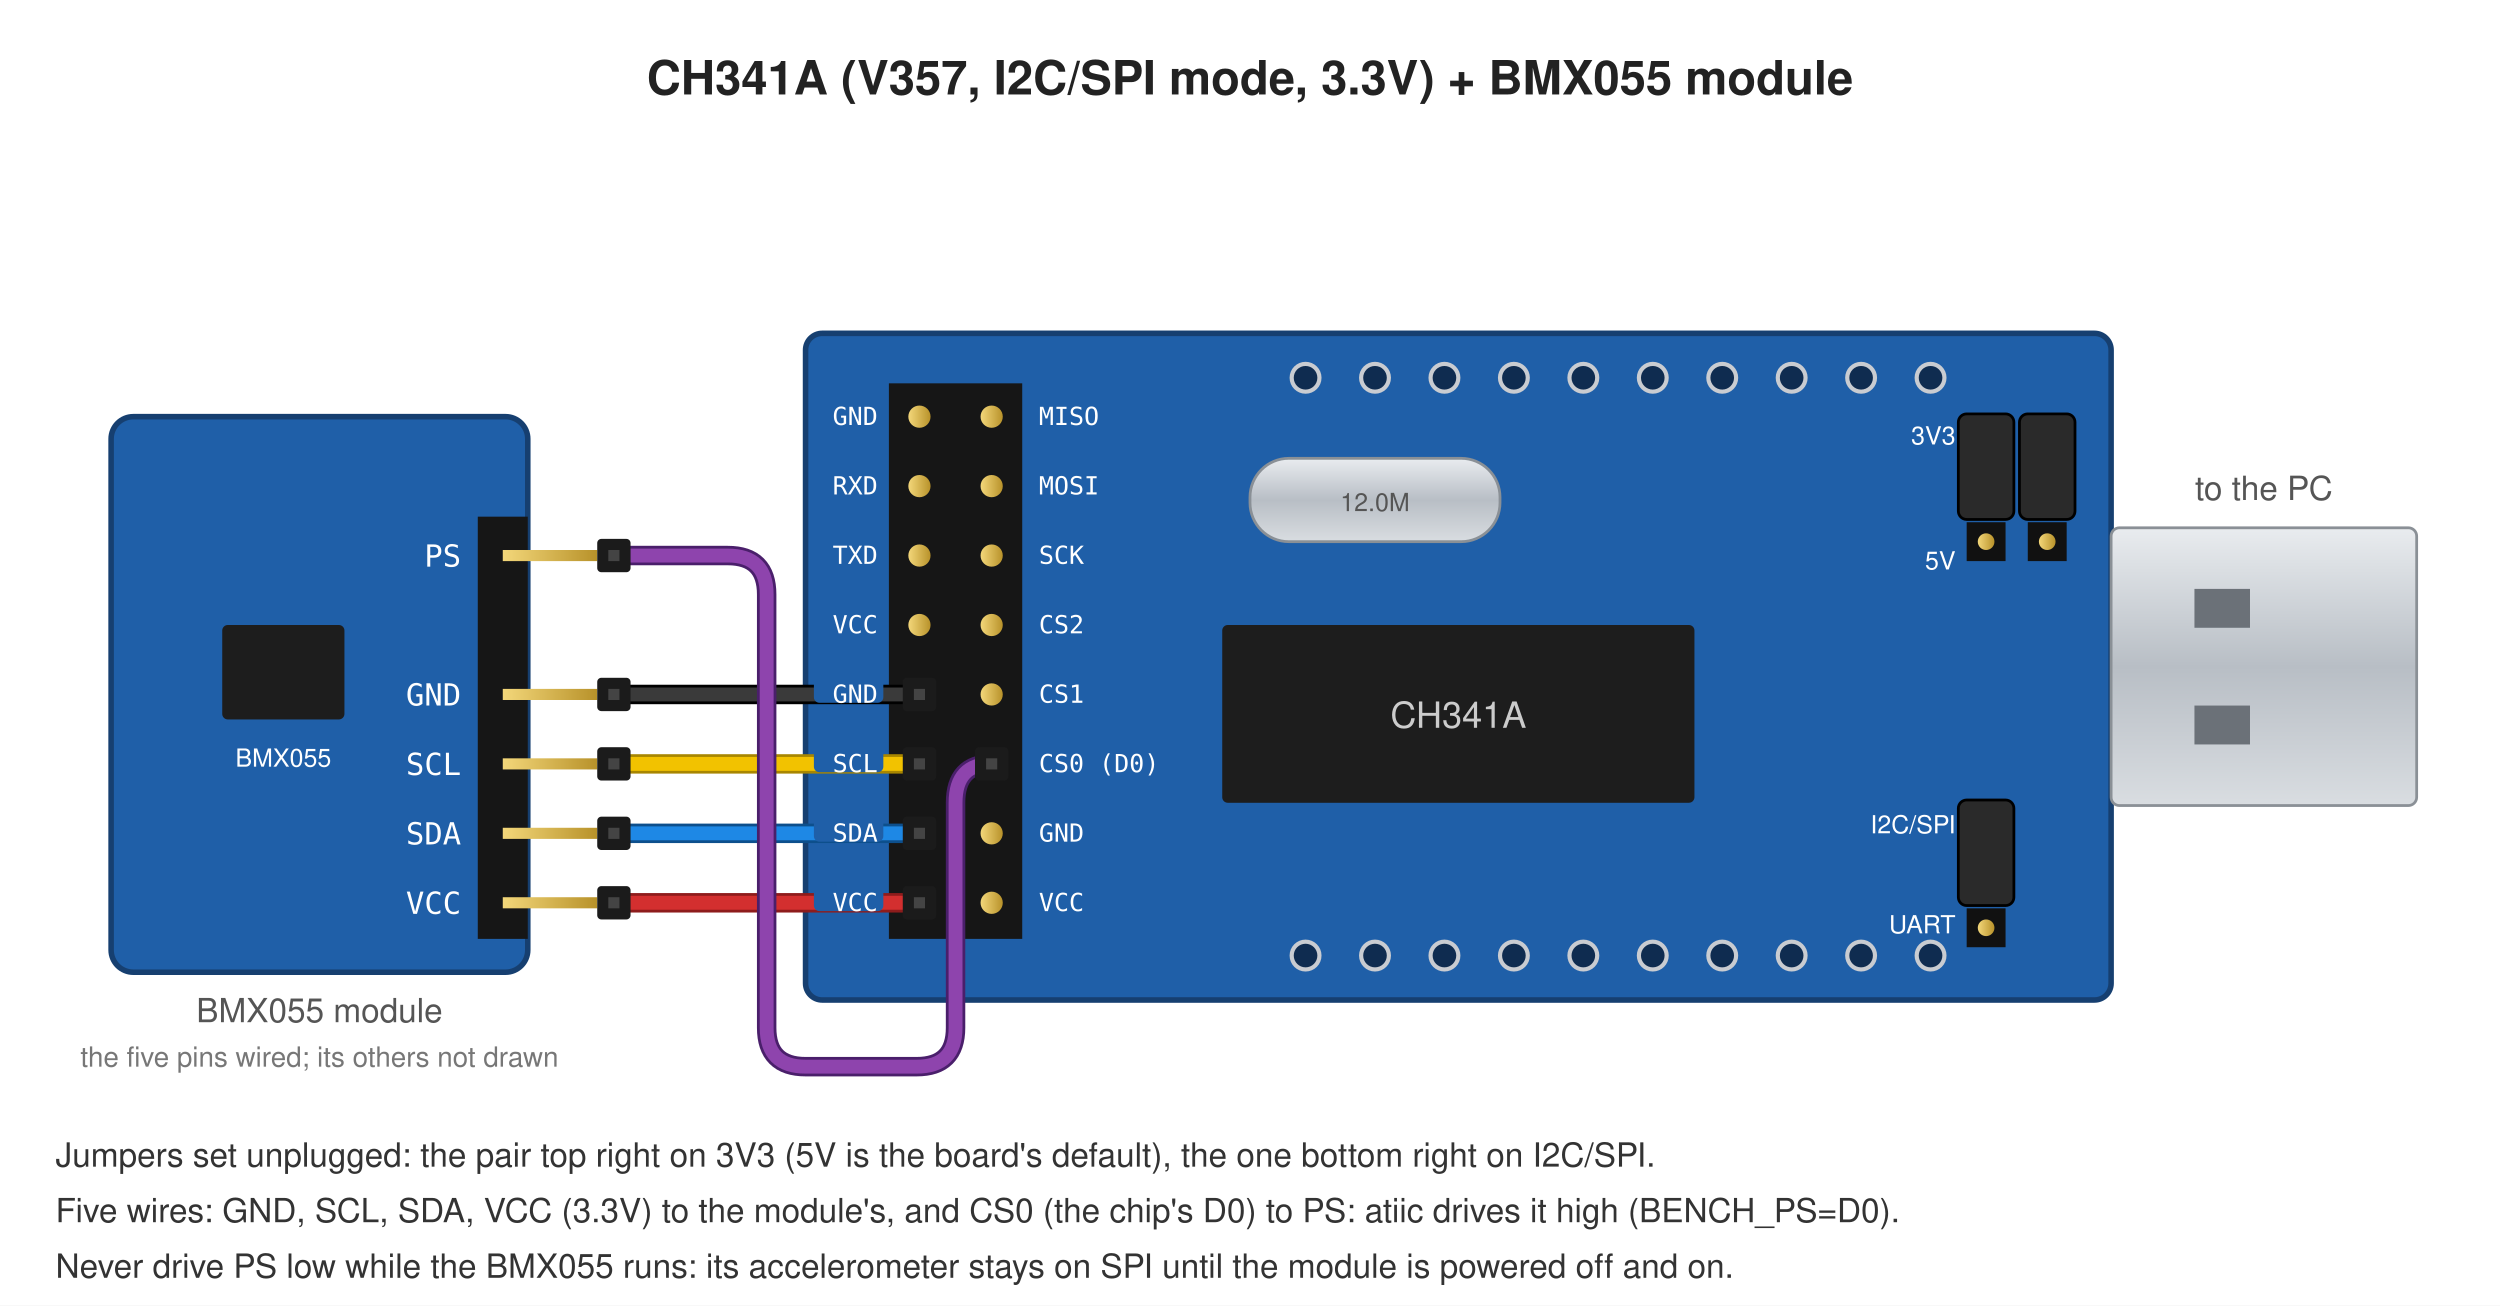
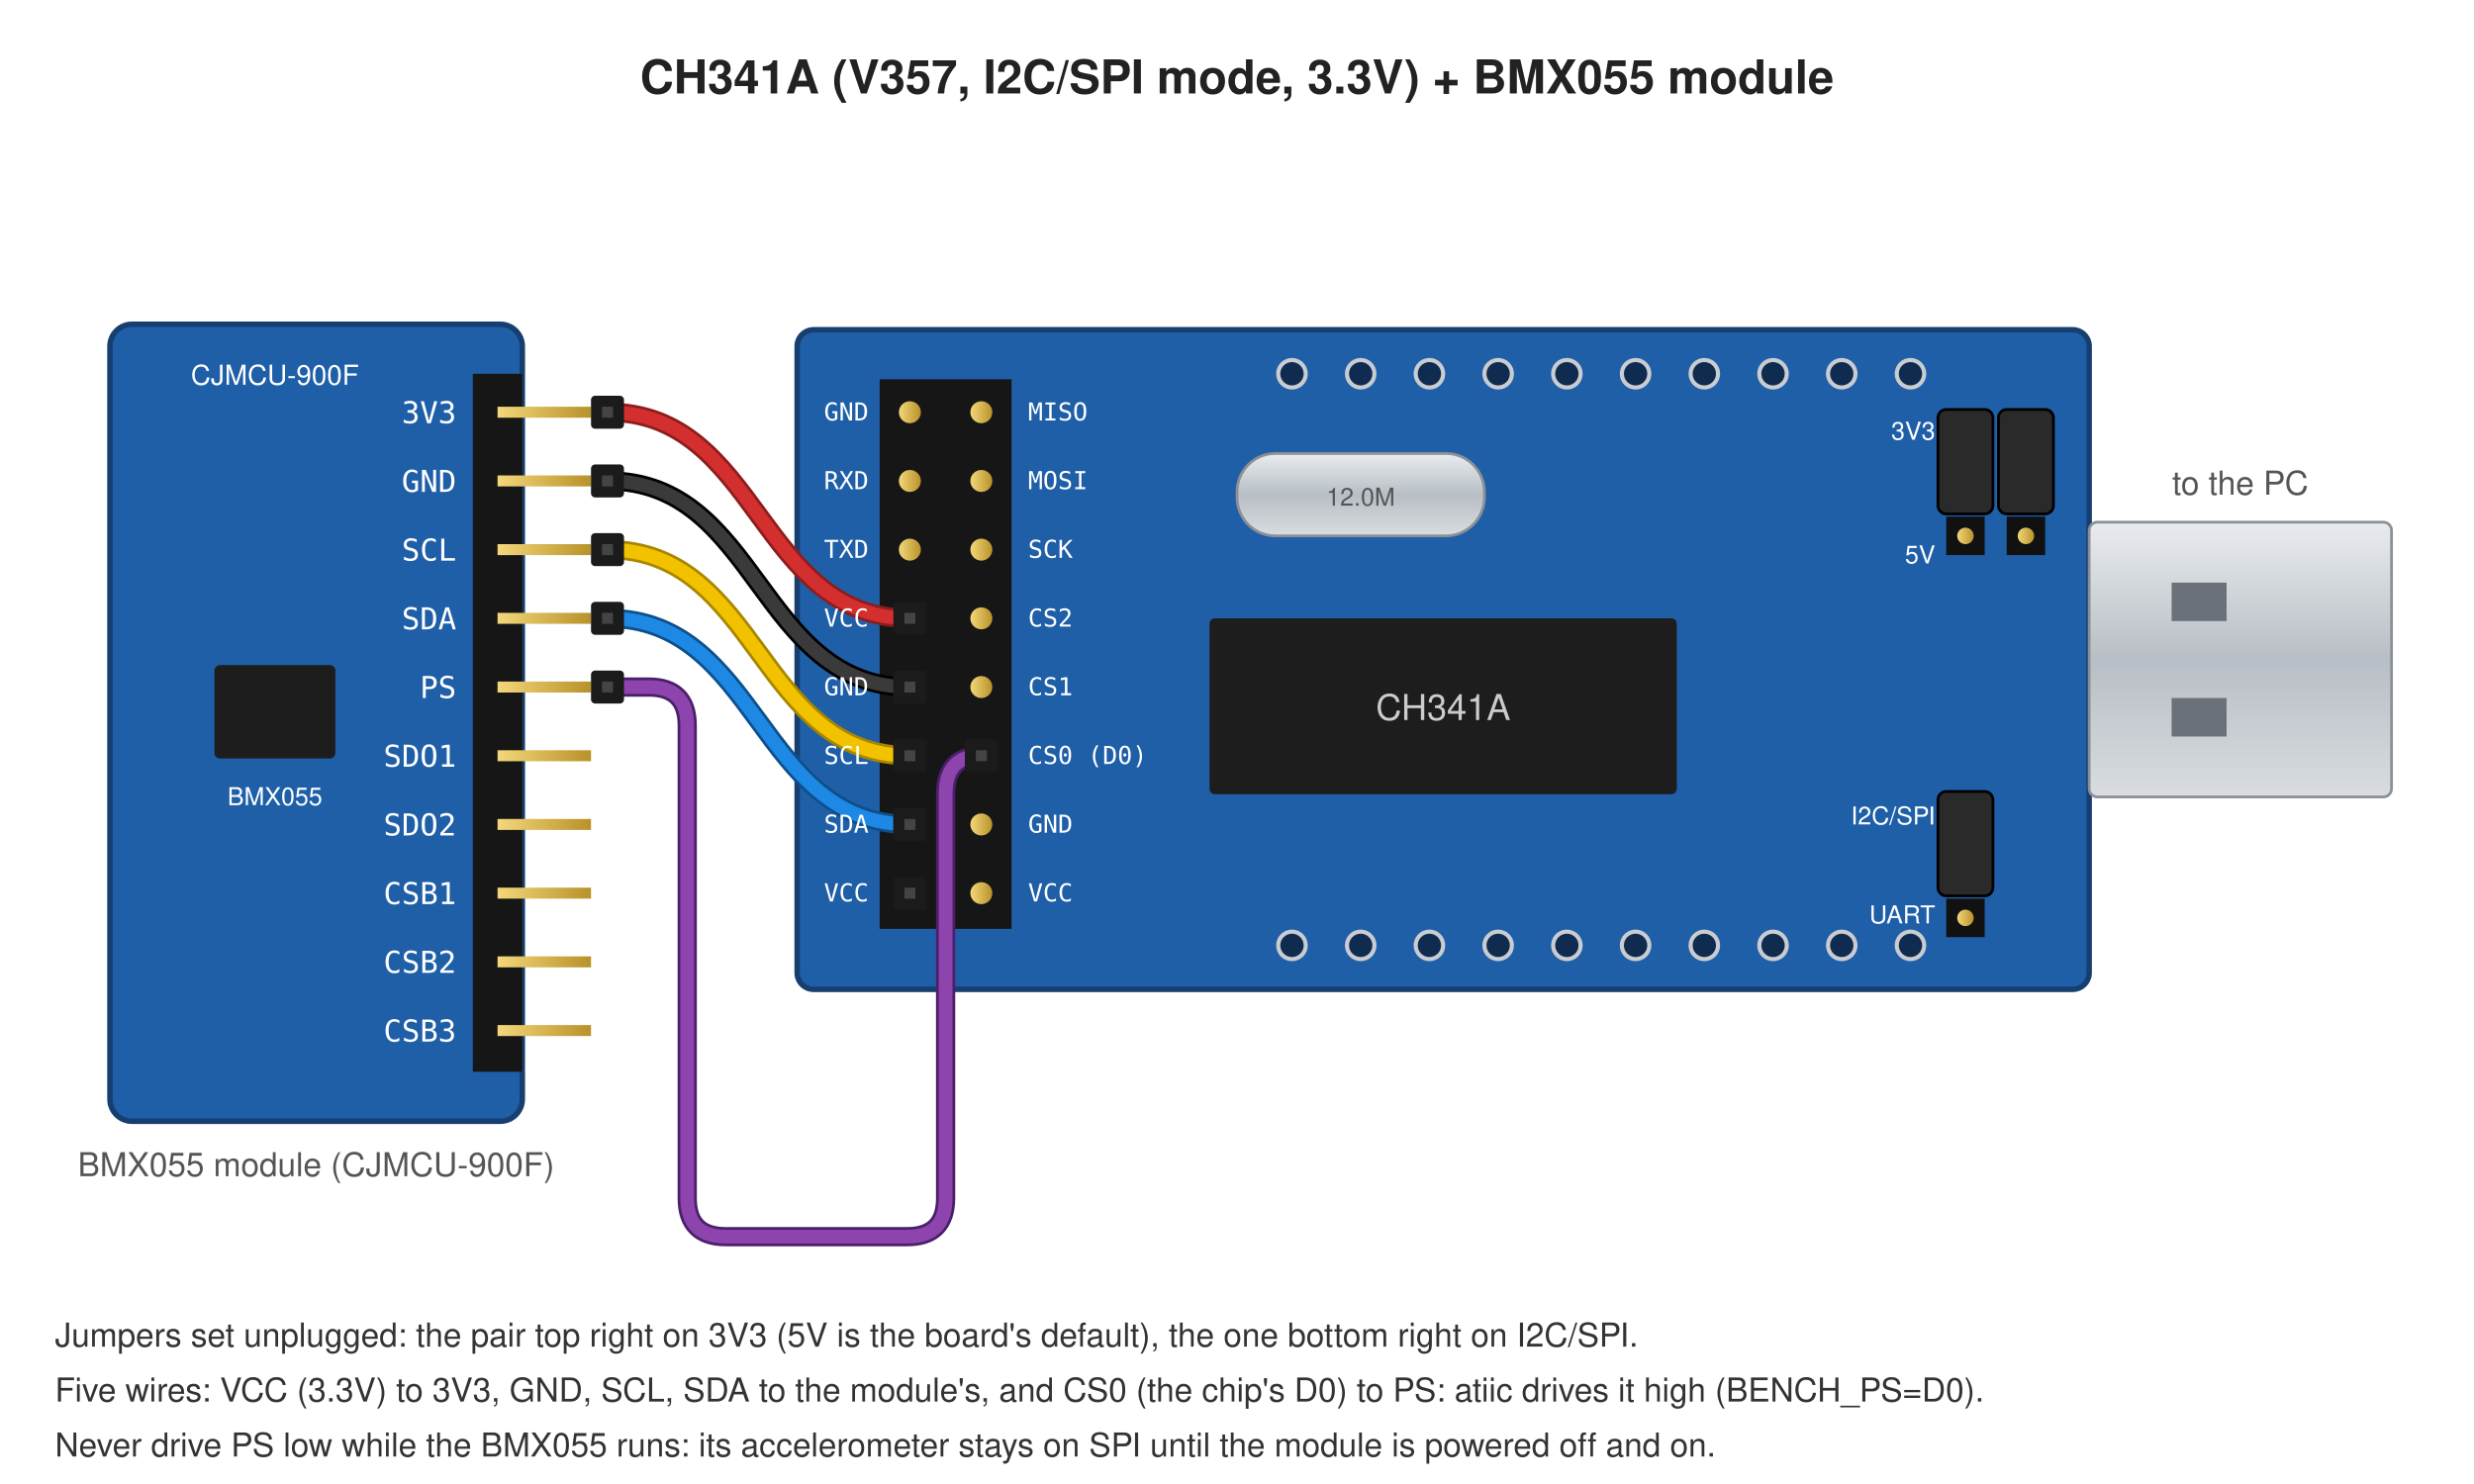
- <svg xmlns="http://www.w3.org/2000/svg" viewBox="0 0 900 470" width="900" height="470" font-family="Helvetica, Arial, sans-serif">
+ <svg xmlns="http://www.w3.org/2000/svg" viewBox="0 0 900 540" width="900" height="540" font-family="Helvetica, Arial, sans-serif">
  <defs>
    <linearGradient id="metal" x1="0" y1="0" x2="0" y2="1">
      <stop offset="0" stop-color="#e9ecef" />
      <stop offset="0.5" stop-color="#b8bec5" />
      <stop offset="1" stop-color="#d9dde1" />
    </linearGradient>
    <linearGradient id="pin" x1="0" y1="0" x2="1" y2="0">
      <stop offset="0" stop-color="#f3d77a" />
      <stop offset="1" stop-color="#b8922a" />
    </linearGradient>
    <g id="dupont">
      <rect x="-6" y="-6" width="12" height="12" rx="1.5" fill="#1b1b1b" />
      <rect x="-2" y="-2" width="4" height="4" fill="#444" />
    </g>
  </defs>
-   <rect width="900" height="470" fill="#ffffff" />
+   <rect width="900" height="540" fill="#ffffff" />
  <text x="450" y="34" text-anchor="middle" font-size="17" font-weight="bold" fill="#222">CH341A (V357, I2C/SPI mode, 3.3V) + BMX055 module</text>
-   <rect x="40" y="150" width="150" height="200" rx="8" fill="#1f5fa8" stroke="#163f70" stroke-width="2" />
-   <rect x="80" y="225" width="44" height="34" rx="2" fill="#1d1d1d" />
-   <text x="102" y="276" text-anchor="middle" font-size="9" fill="#fff">BMX055</text>
-   <rect x="172" y="186" width="18" height="152" fill="#161616" />
+   <rect x="40" y="118" width="150" height="290" rx="8" fill="#1f5fa8" stroke="#163f70" stroke-width="2" />
+   <rect x="78" y="242" width="44" height="34" rx="2" fill="#1d1d1d" />
+   <text x="100" y="293" text-anchor="middle" font-size="9" fill="#fff">BMX055</text>
+   <text x="100" y="140" text-anchor="middle" font-size="10" fill="#fff">CJMCU-900F</text>
+   <rect x="172" y="136" width="18" height="254" fill="#161616" />
  <g fill="url(#pin)">
+     <rect x="181" y="148" width="34" height="4" />
+     <rect x="181" y="173" width="34" height="4" />
    <rect x="181" y="198" width="34" height="4" />
+     <rect x="181" y="223" width="34" height="4" />
    <rect x="181" y="248" width="34" height="4" />
    <rect x="181" y="273" width="34" height="4" />
    <rect x="181" y="298" width="34" height="4" />
    <rect x="181" y="323" width="34" height="4" />
+     <rect x="181" y="348" width="34" height="4" />
+     <rect x="181" y="373" width="34" height="4" />
  </g>
  <g font-size="11" fill="#fff" text-anchor="end" font-family="Menlo, Consolas, monospace">
-     <text x="166" y="204">PS</text>
-     <text x="166" y="254">GND</text>
-     <text x="166" y="279">SCL</text>
-     <text x="166" y="304">SDA</text>
-     <text x="166" y="329">VCC</text>
+     <text x="166" y="154">3V3</text>
+     <text x="166" y="179">GND</text>
+     <text x="166" y="204">SCL</text>
+     <text x="166" y="229">SDA</text>
+     <text x="166" y="254">PS</text>
+     <text x="166" y="279">SDO1</text>
+     <text x="166" y="304">SDO2</text>
+     <text x="166" y="329">CSB1</text>
+     <text x="166" y="354">CSB2</text>
+     <text x="166" y="379">CSB3</text>
  </g>
-   <text x="115" y="368" text-anchor="middle" font-size="12" fill="#555">BMX055 module</text>
-   <text x="115" y="384" text-anchor="middle" font-size="10" fill="#777">the five pins wired; its others not drawn</text>
+   <text x="115" y="428" text-anchor="middle" font-size="12" fill="#555">BMX055 module (CJMCU-900F)</text>
  <rect x="290" y="120" width="470" height="240" rx="6" fill="#1f5fa8" stroke="#163f70" stroke-width="2" />
  <rect x="760" y="190" width="110" height="100" rx="3" fill="url(#metal)" stroke="#8a9096" />
  <rect x="790" y="212" width="20" height="14" fill="#6b7178" />
  <rect x="790" y="254" width="20" height="14" fill="#6b7178" />
  <text x="815" y="180" text-anchor="middle" font-size="12" fill="#555">to the PC</text>
  <rect x="320" y="138" width="48" height="200" fill="#161616" />
  <g fill="url(#pin)">
    <circle cx="331" cy="150" r="4" />
    <circle cx="331" cy="175" r="4" />
    <circle cx="331" cy="200" r="4" />
    <circle cx="331" cy="225" r="4" />
    <circle cx="331" cy="250" r="4" />
    <circle cx="331" cy="275" r="4" />
    <circle cx="331" cy="300" r="4" />
    <circle cx="331" cy="325" r="4" />
    <circle cx="357" cy="150" r="4" />
    <circle cx="357" cy="175" r="4" />
    <circle cx="357" cy="200" r="4" />
    <circle cx="357" cy="225" r="4" />
    <circle cx="357" cy="250" r="4" />
    <circle cx="357" cy="275" r="4" />
    <circle cx="357" cy="300" r="4" />
    <circle cx="357" cy="325" r="4" />
  </g>
  <g fill="#0f2c50" stroke="#c9ccd1" stroke-width="1.5">
    <circle cx="470" cy="136" r="5" />
    <circle cx="495" cy="136" r="5" />
    <circle cx="520" cy="136" r="5" />
    <circle cx="545" cy="136" r="5" />
    <circle cx="570" cy="136" r="5" />
    <circle cx="595" cy="136" r="5" />
    <circle cx="620" cy="136" r="5" />
    <circle cx="645" cy="136" r="5" />
    <circle cx="670" cy="136" r="5" />
    <circle cx="695" cy="136" r="5" />
    <circle cx="470" cy="344" r="5" />
    <circle cx="495" cy="344" r="5" />
    <circle cx="520" cy="344" r="5" />
    <circle cx="545" cy="344" r="5" />
    <circle cx="570" cy="344" r="5" />
    <circle cx="595" cy="344" r="5" />
    <circle cx="620" cy="344" r="5" />
    <circle cx="645" cy="344" r="5" />
    <circle cx="670" cy="344" r="5" />
    <circle cx="695" cy="344" r="5" />
  </g>
  <rect x="450" y="165" width="90" height="30" rx="14" fill="url(#metal)" stroke="#8a9096" />
  <text x="495" y="184" text-anchor="middle" font-size="9" fill="#555">12.0M</text>
  <rect x="440" y="225" width="170" height="64" rx="2" fill="#1d1d1d" />
  <text x="525" y="262" text-anchor="middle" font-size="13" fill="#ccc">CH341A</text>
  <text x="704" y="160" text-anchor="end" font-size="9" fill="#fff">3V3</text>
  <text x="704" y="205" text-anchor="end" font-size="9" fill="#fff">5V</text>
  <g fill="#111">
    <rect x="708" y="152" width="14" height="14" />
    <rect x="708" y="170" width="14" height="14" />
    <rect x="708" y="188" width="14" height="14" />
    <rect x="730" y="152" width="14" height="14" />
    <rect x="730" y="170" width="14" height="14" />
    <rect x="730" y="188" width="14" height="14" />
  </g>
  <circle cx="715" cy="195" r="3" fill="url(#pin)" />
  <circle cx="737" cy="195" r="3" fill="url(#pin)" />
  <rect x="705" y="149" width="20" height="38" rx="3" fill="#2a2a2a" stroke="#000" />
  <rect x="727" y="149" width="20" height="38" rx="3" fill="#2a2a2a" stroke="#000" />
  <text x="704" y="300" text-anchor="end" font-size="9" fill="#fff">I2C/SPI</text>
  <text x="704" y="336" text-anchor="end" font-size="9" fill="#fff">UART</text>
  <g fill="#111">
    <rect x="708" y="291" width="14" height="14" />
    <rect x="708" y="309" width="14" height="14" />
    <rect x="708" y="327" width="14" height="14" />
  </g>
  <circle cx="715" cy="334" r="3" fill="url(#pin)" />
  <rect x="705" y="288" width="20" height="38" rx="3" fill="#2a2a2a" stroke="#000" />
  <g stroke-linecap="round" stroke-linejoin="round" fill="none">
-     <path d="M221 250 H331" stroke="#000" stroke-width="7" />
-     <path d="M221 250 H331" stroke="#3a3a3a" stroke-width="5" />
-     <path d="M221 275 H331" stroke="#a88600" stroke-width="7" />
-     <path d="M221 275 H331" stroke="#f2c200" stroke-width="5" />
-     <path d="M221 300 H331" stroke="#0d4f8c" stroke-width="7" />
-     <path d="M221 300 H331" stroke="#1e88e5" stroke-width="5" />
-     <path d="M221 325 H331" stroke="#8e1c1c" stroke-width="7" />
-     <path d="M221 325 H331" stroke="#d32f2f" stroke-width="5" />
-     <path d="M221 200 H262 Q 276 200 276 214 V 370 Q 276 384 290 384 H 330 Q 344 384 344 370 V 289 Q 344 275 357 275" stroke="#4a1f6b" stroke-width="7" />
-     <path d="M221 200 H262 Q 276 200 276 214 V 370 Q 276 384 290 384 H 330 Q 344 384 344 370 V 289 Q 344 275 357 275" stroke="#8e44ad" stroke-width="5" />
-   </g>
-   <use href="#dupont" x="221" y="200" />
-   <use href="#dupont" x="221" y="250" />
-   <use href="#dupont" x="221" y="275" />
-   <use href="#dupont" x="221" y="300" />
-   <use href="#dupont" x="221" y="325" />
-   <g fill="#1f5fa8">
-     <rect x="293" y="142" width="25" height="11" rx="2" />
-     <rect x="293" y="167" width="25" height="11" rx="2" />
-     <rect x="293" y="192" width="25" height="11" rx="2" />
-     <rect x="293" y="217" width="25" height="11" rx="2" />
-     <rect x="293" y="242" width="25" height="11" rx="2" />
-     <rect x="293" y="267" width="25" height="11" rx="2" />
-     <rect x="293" y="292" width="25" height="11" rx="2" />
-     <rect x="293" y="317" width="25" height="11" rx="2" />
+     <path d="M221 150 C 276 150, 276 225, 331 225" stroke="#8e1c1c" stroke-width="7" />
+     <path d="M221 150 C 276 150, 276 225, 331 225" stroke="#d32f2f" stroke-width="5" />
+     <path d="M221 175 C 276 175, 276 250, 331 250" stroke="#000" stroke-width="7" />
+     <path d="M221 175 C 276 175, 276 250, 331 250" stroke="#3a3a3a" stroke-width="5" />
+     <path d="M221 200 C 276 200, 276 275, 331 275" stroke="#a88600" stroke-width="7" />
+     <path d="M221 200 C 276 200, 276 275, 331 275" stroke="#f2c200" stroke-width="5" />
+     <path d="M221 225 C 276 225, 276 300, 331 300" stroke="#0d4f8c" stroke-width="7" />
+     <path d="M221 225 C 276 225, 276 300, 331 300" stroke="#1e88e5" stroke-width="5" />
+     <path d="M221 250 H 236 Q 250 250 250 264 V 436 Q 250 450 264 450 H 330 Q 344 450 344 436 V 289 Q 344 275 357 275" stroke="#4a1f6b" stroke-width="7" />
+     <path d="M221 250 H 236 Q 250 250 250 264 V 436 Q 250 450 264 450 H 330 Q 344 450 344 436 V 289 Q 344 275 357 275" stroke="#8e44ad" stroke-width="5" />
  </g>
  <g font-size="9" fill="#fff" font-family="Menlo, Consolas, monospace">
    <g text-anchor="end">
      <text x="316" y="153">GND</text>
      <text x="316" y="178">RXD</text>
      <text x="316" y="203">TXD</text>
      <text x="316" y="228">VCC</text>
      <text x="316" y="253">GND</text>
      <text x="316" y="278">SCL</text>
      <text x="316" y="303">SDA</text>
      <text x="316" y="328">VCC</text>
    </g>
    <g>
      <text x="374" y="153">MISO</text>
      <text x="374" y="178">MOSI</text>
      <text x="374" y="203">SCK</text>
      <text x="374" y="228">CS2</text>
      <text x="374" y="253">CS1</text>
      <text x="374" y="278">CS0 (D0)</text>
      <text x="374" y="303">GND</text>
      <text x="374" y="328">VCC</text>
    </g>
  </g>
  <use href="#dupont" x="331" y="250" />
  <use href="#dupont" x="331" y="275" />
  <use href="#dupont" x="331" y="300" />
  <use href="#dupont" x="331" y="325" />
  <use href="#dupont" x="357" y="275" />
+   <use href="#dupont" x="221" y="150" />
+   <use href="#dupont" x="221" y="175" />
+   <use href="#dupont" x="221" y="200" />
+   <use href="#dupont" x="221" y="225" />
+   <use href="#dupont" x="221" y="250" />
+   <use href="#dupont" x="331" y="225" />
+   <use href="#dupont" x="331" y="250" />
+   <use href="#dupont" x="331" y="275" />
+   <use href="#dupont" x="331" y="300" />
+   <use href="#dupont" x="357" y="275" />
  <g font-size="12" fill="#333">
-     <text x="20" y="420">Jumpers set unplugged: the pair top right on 3V3 (5V is the board's default), the one bottom right on I2C/SPI.</text>
-     <text x="20" y="440">Five wires: GND, SCL, SDA, VCC (3.3V) to the module's, and CS0 (the chip's D0) to PS: atiic drives it high (BENCH_PS=D0).</text>
-     <text x="20" y="460">Never drive PS low while the BMX055 runs: its accelerometer stays on SPI until the module is powered off and on.</text>
+     <text x="20" y="490">Jumpers set unplugged: the pair top right on 3V3 (5V is the board's default), the one bottom right on I2C/SPI.</text>
+     <text x="20" y="510">Five wires: VCC (3.3V) to 3V3, GND, SCL, SDA to the module's, and CS0 (the chip's D0) to PS: atiic drives it high (BENCH_PS=D0).</text>
+     <text x="20" y="530">Never drive PS low while the BMX055 runs: its accelerometer stays on SPI until the module is powered off and on.</text>
  </g>
</svg>
